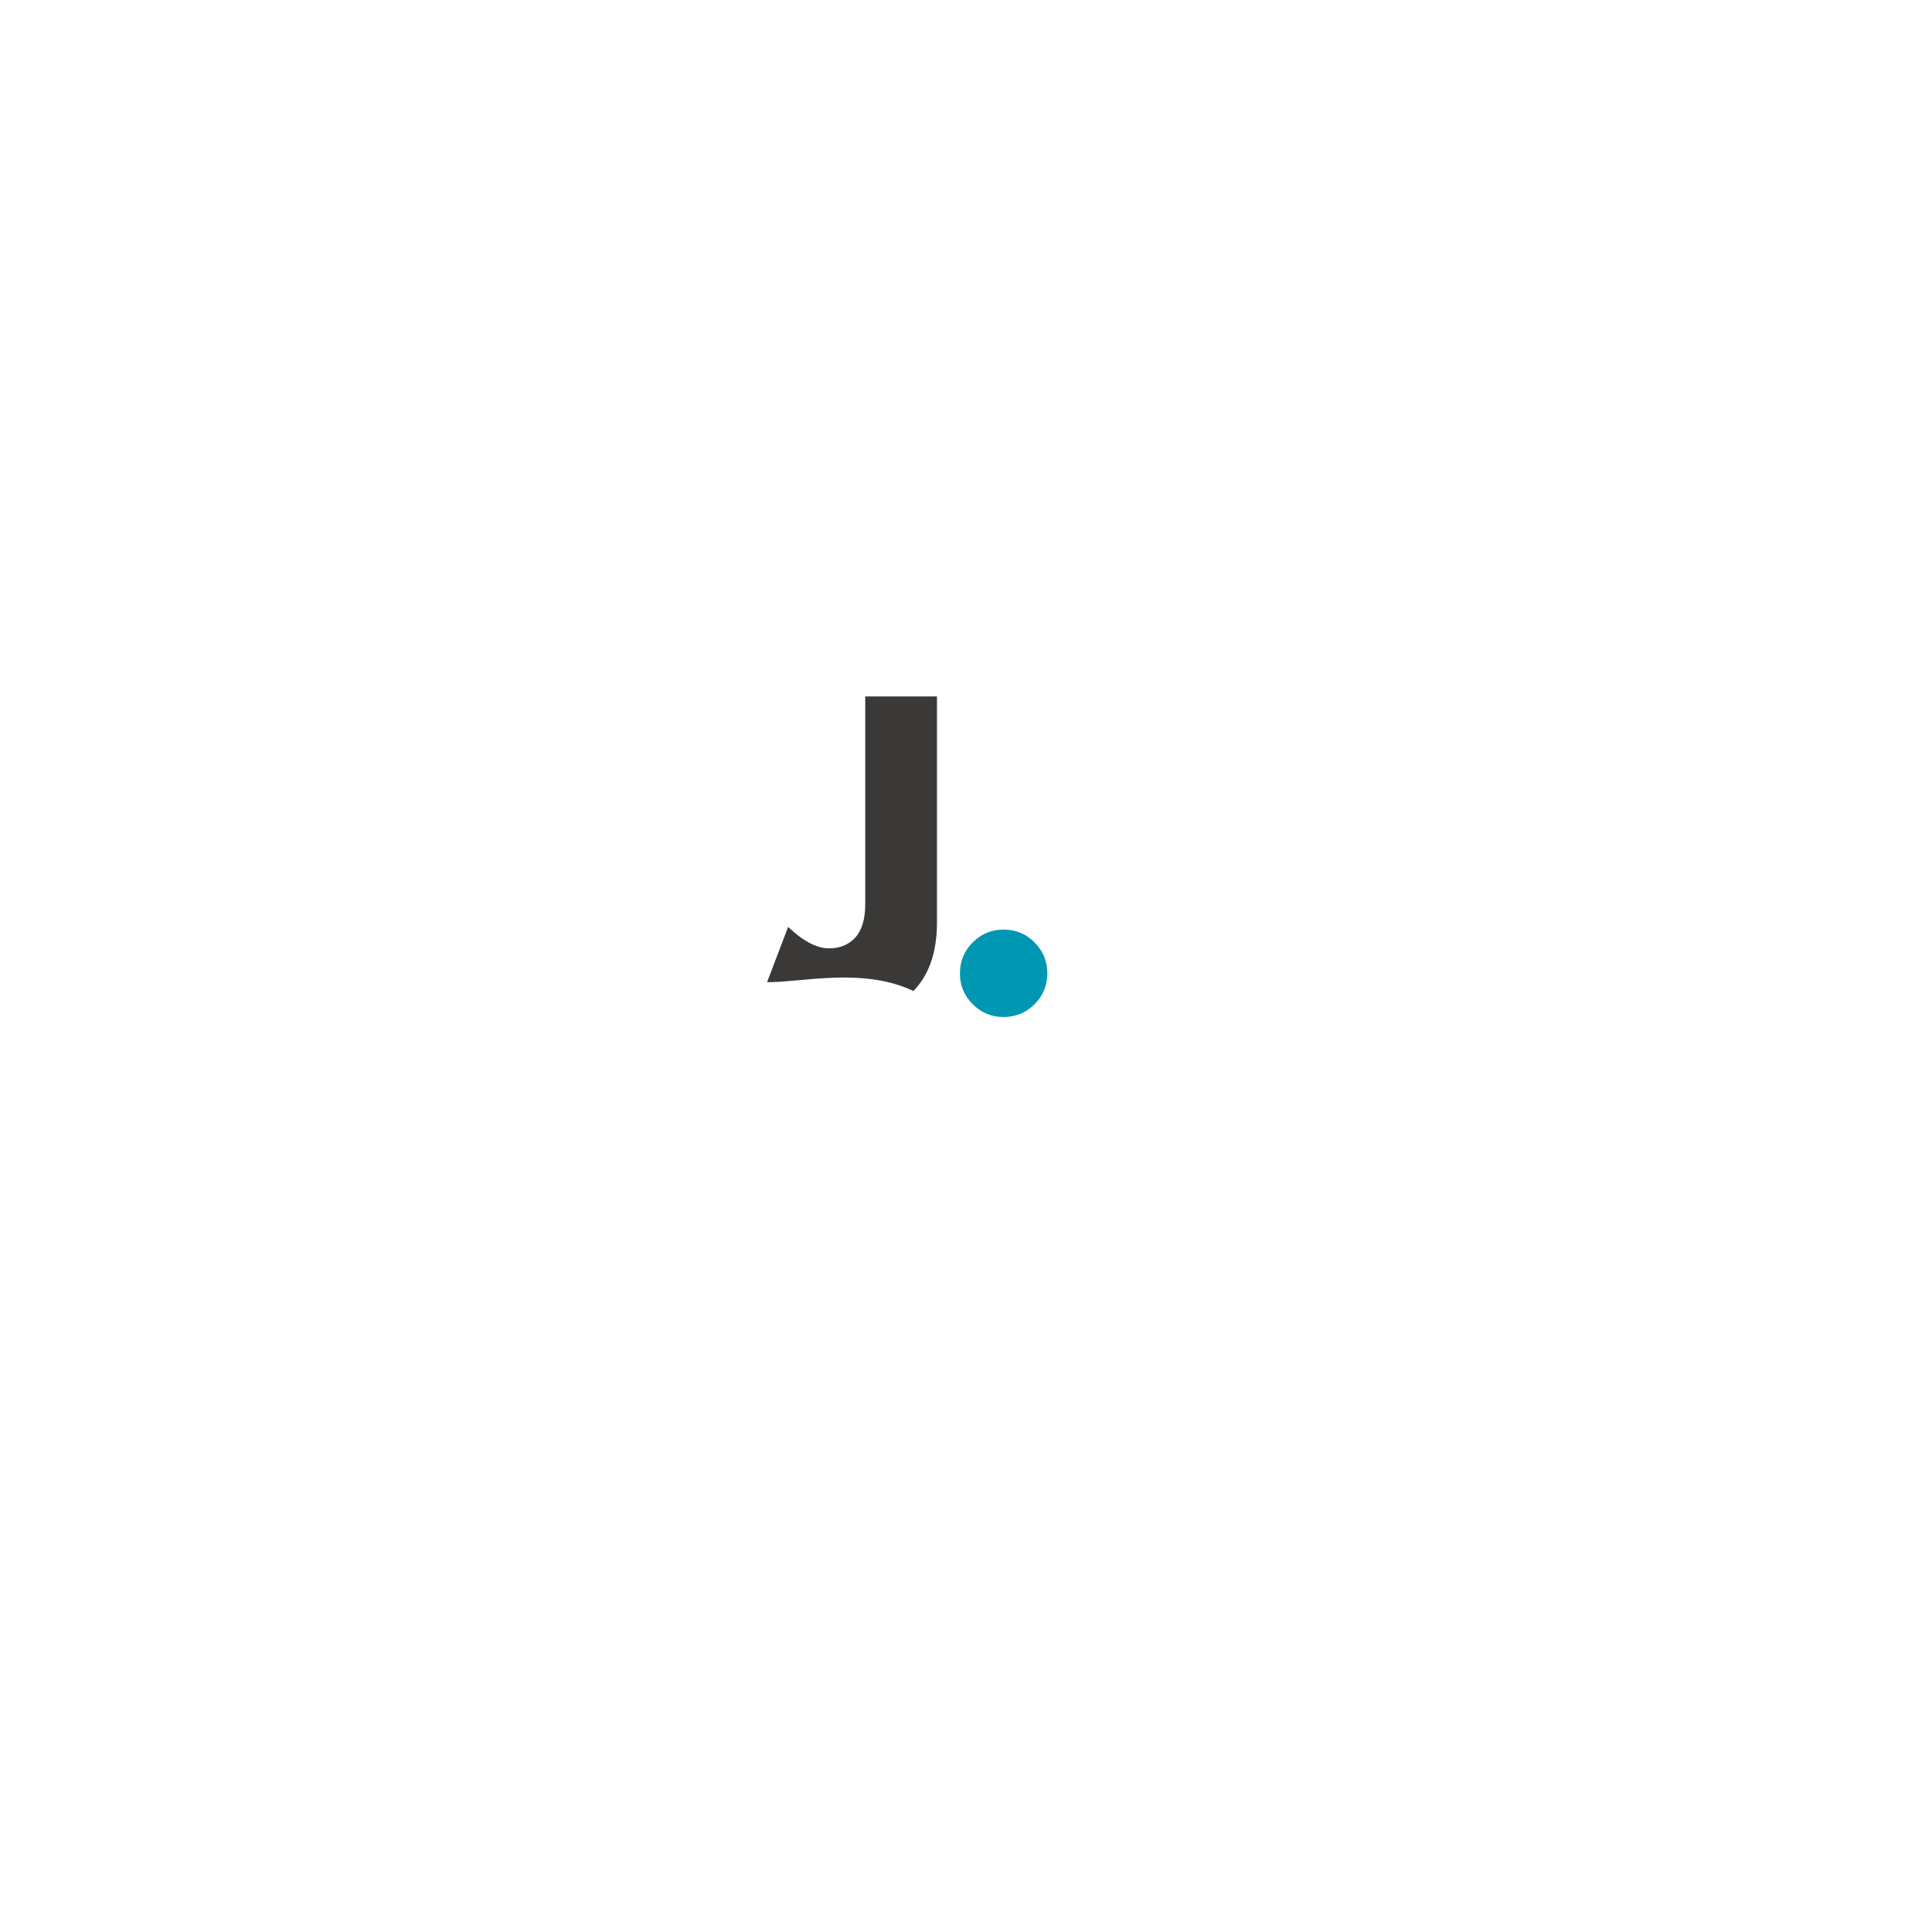
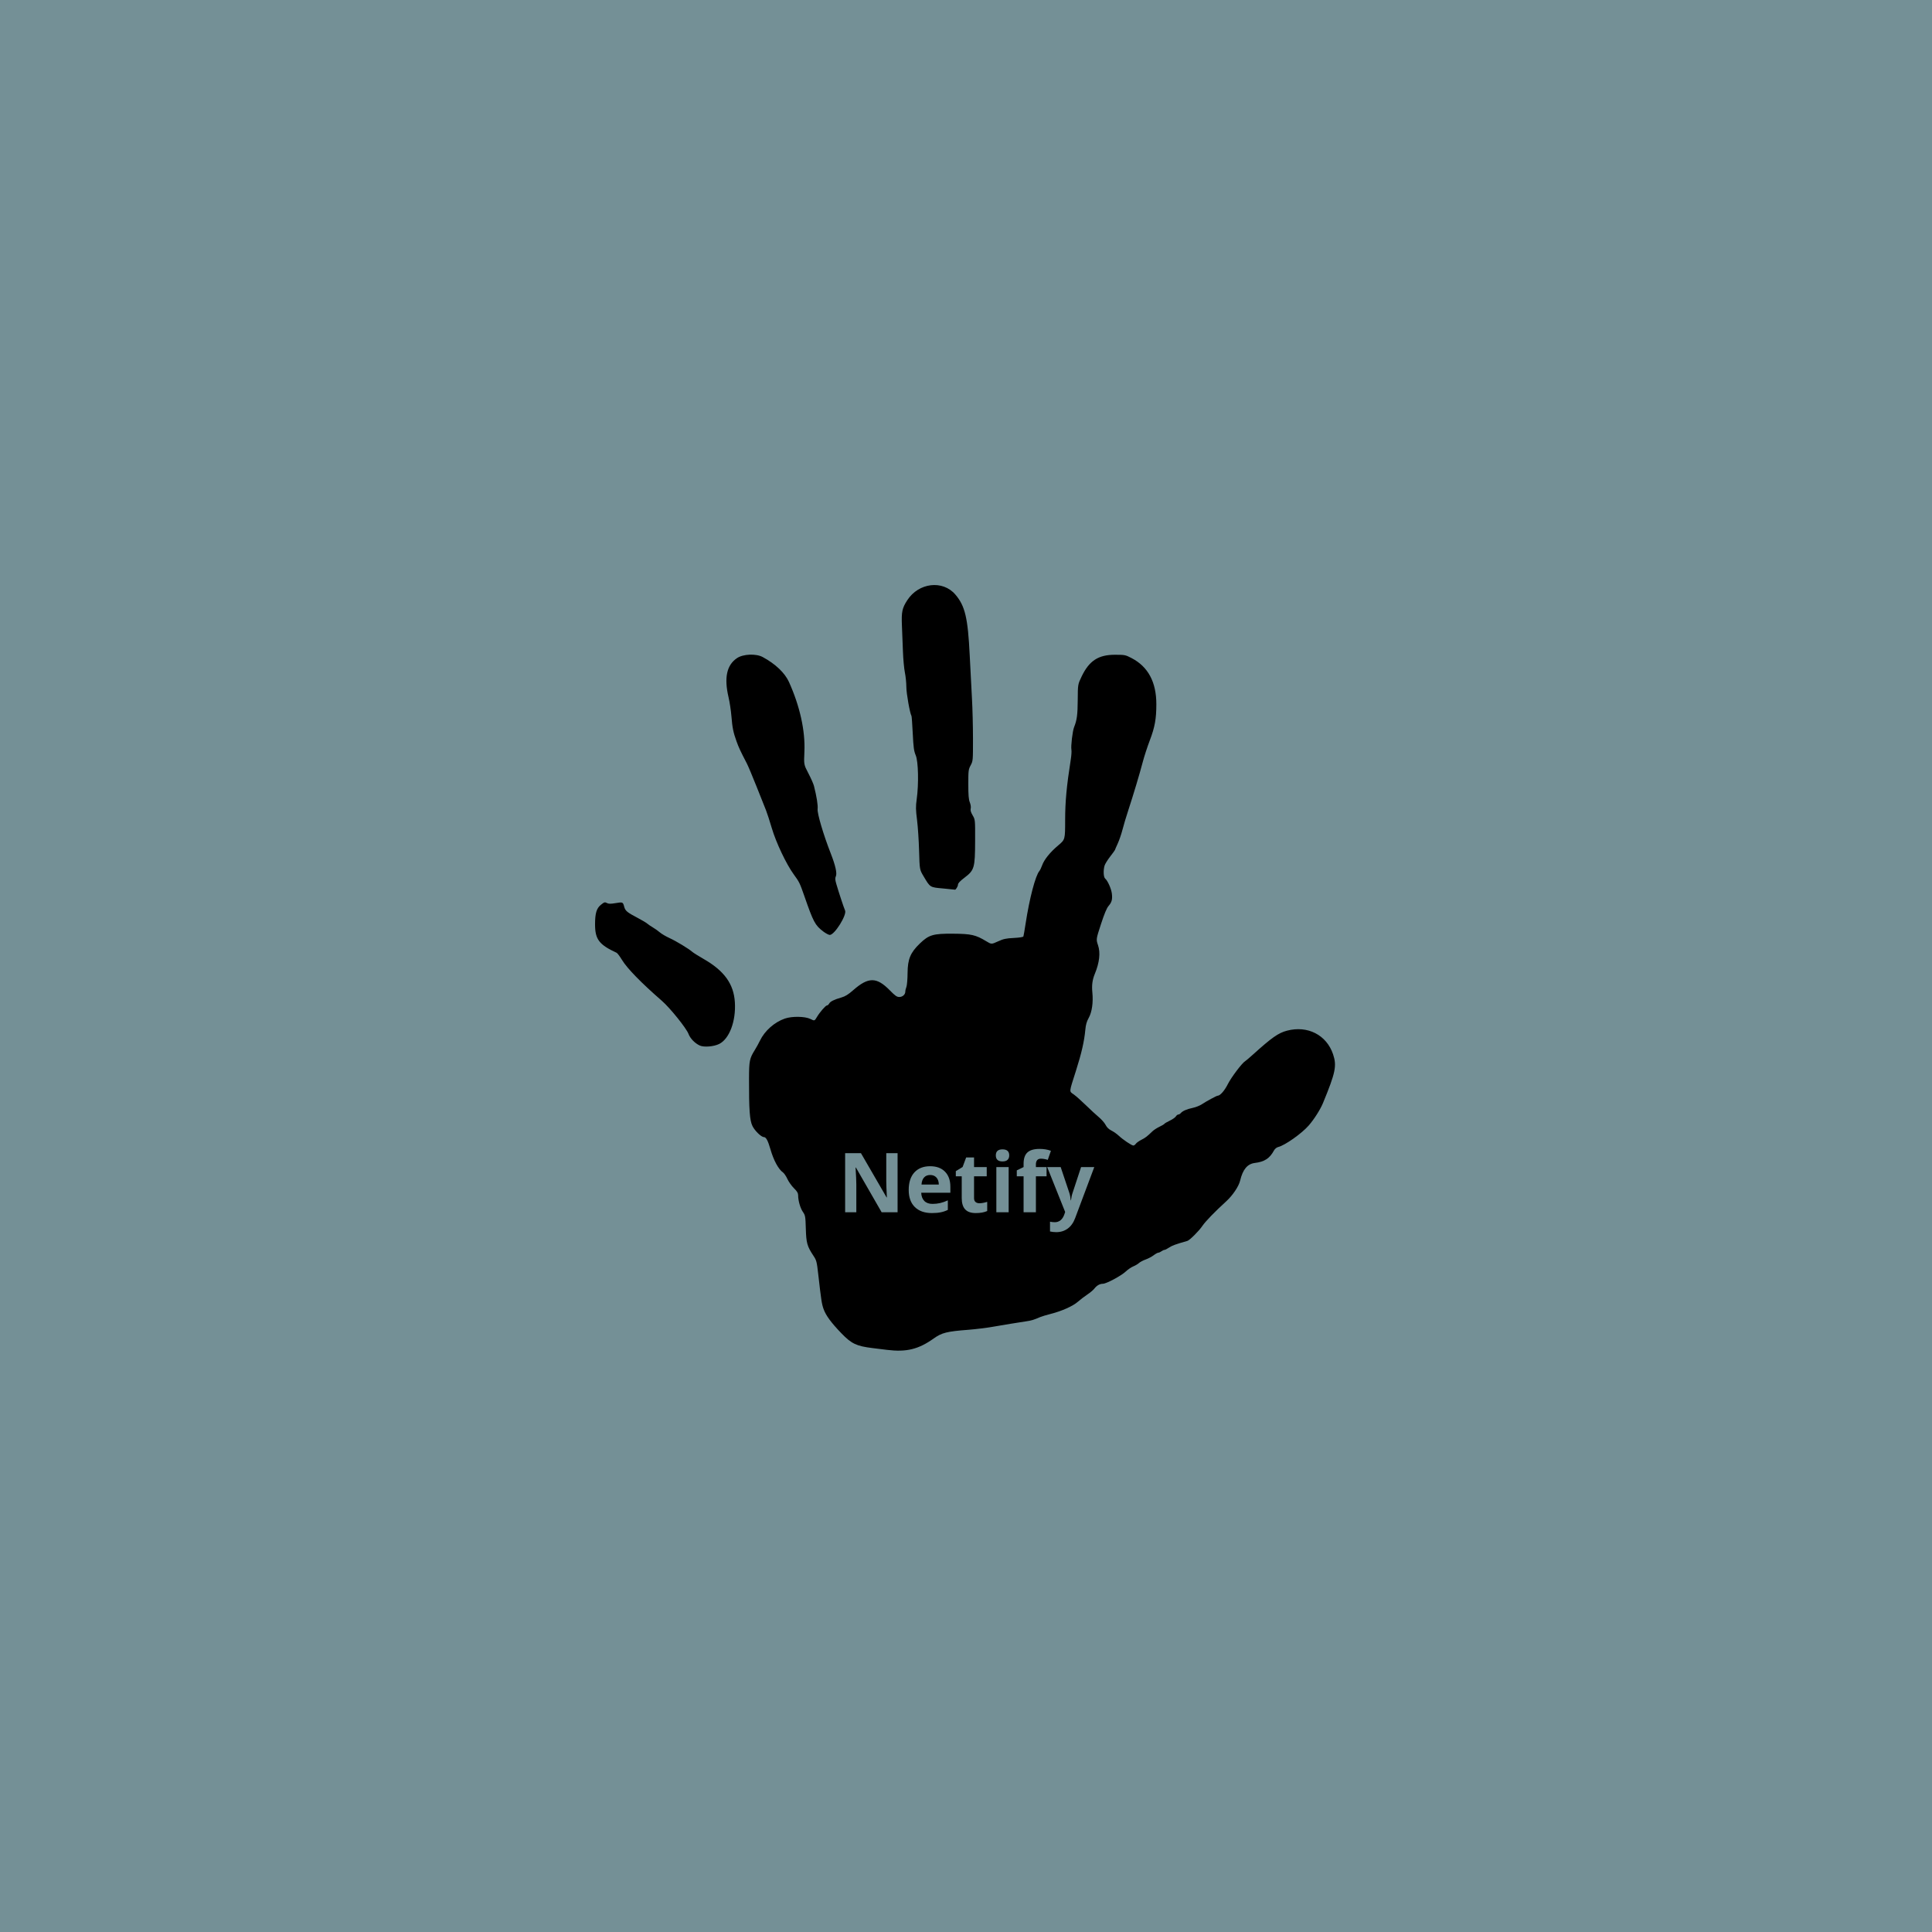
- <svg xmlns="http://www.w3.org/2000/svg" width="500" zoomAndPan="magnify" viewBox="0 0 375 375" height="500" preserveAspectRatio="xMidYMid meet" version="1.0">
+ <svg xmlns="http://www.w3.org/2000/svg" width="1000" zoomAndPan="magnify" viewBox="0 0 750 750" height="1000" preserveAspectRatio="xMidYMid meet" version="1.0">
  <defs>
    <g />
-     <clipPath id="e4fb20f6a1">
-       <path d="M 131 181 L 230 181 L 230 249 L 131 249 Z M 131 181 " clip-rule="nonzero" />
-     </clipPath>
-     <clipPath id="faaf0899f3">
-       <path d="M 136.195 181.043 L 232.609 189.117 L 227.602 248.906 L 131.188 240.832 Z M 136.195 181.043 " clip-rule="nonzero" />
-     </clipPath>
-     <clipPath id="70d03fd198">
-       <path d="M 116.742 179.414 L 232.59 189.117 L 227.27 252.645 L 111.422 242.941 Z M 116.742 179.414 " clip-rule="nonzero" />
-     </clipPath>
-     <clipPath id="48e8ef6149">
-       <path d="M 116.742 179.414 L 232.59 189.117 L 227.27 252.645 L 111.422 242.941 Z M 116.742 179.414 " clip-rule="nonzero" />
-     </clipPath>
  </defs>
-   <rect x="-37.5" width="450" fill="#ffffff" y="-37.5" height="450" fill-opacity="1" />
-   <rect x="-37.5" width="450" fill="#ffffff" y="-37.5" height="450" fill-opacity="1" />
-   <g fill="#3b3937" fill-opacity="1">
-     <g transform="translate(150.8338, 196.291)">
+   <rect x="-75" width="900" fill="#ffffff" y="-75" height="900" fill-opacity="1" />
+   <rect x="-75" width="900" fill="#749096" y="-75" height="900" fill-opacity="1" />
+   <path fill="#000000" d="M 344.324 524.016 L 338.719 523.324 C 332.48 522.559 330.57 521.652 326.648 517.602 C 322.715 513.535 320.605 510.672 319.723 508.203 C 319.004 506.203 318.785 504.758 317.645 494.695 C 317.09 489.793 316.957 489.27 315.82 487.555 C 313.328 483.793 312.988 482.59 312.82 476.996 C 312.676 472.148 312.617 471.816 311.664 470.43 C 310.656 468.961 309.836 466.062 309.836 463.98 C 309.836 463.141 309.43 462.465 308.195 461.25 C 307.297 460.363 306.156 458.754 305.664 457.676 C 305.172 456.598 304.414 455.469 303.98 455.164 C 302.199 453.918 300.324 450.461 299.082 446.137 C 298.117 442.77 297.383 441.41 296.523 441.41 C 295.523 441.41 293.008 438.969 292.105 437.121 C 291.031 434.93 290.738 430.898 290.77 418.602 C 290.785 411.84 290.98 410.891 292.992 407.652 C 293.617 406.648 294.52 405.004 295.004 404 C 296.859 400.152 300.625 396.809 304.688 395.406 C 307.457 394.449 312.527 394.527 314.59 395.559 C 316.188 396.355 316.219 396.348 317.098 394.852 C 318.227 392.945 320.504 390.312 321.031 390.312 C 321.281 390.312 321.66 389.992 321.871 389.598 C 322.312 388.773 323.781 388.039 326.621 387.227 C 328.113 386.801 329.289 386.074 331.18 384.414 C 337.102 379.211 340.289 379.215 345.41 384.434 C 347.488 386.555 348.164 387.031 349.094 387.031 C 350.383 387.031 351.441 386.082 351.441 384.926 C 351.441 384.504 351.633 383.695 351.863 383.129 C 352.098 382.566 352.301 380.129 352.32 377.719 C 352.359 372.328 353.422 369.785 357.094 366.258 C 360.613 362.883 362.234 362.406 369.984 362.461 C 377.02 362.508 378.758 362.902 382.852 365.383 C 384.879 366.609 384.879 366.609 387.414 365.453 C 389.547 364.477 390.512 364.266 393.535 364.117 C 395.703 364.008 397.188 363.773 397.281 363.523 C 397.367 363.301 397.754 361.062 398.137 358.559 C 399.648 348.707 401.949 339.934 403.5 338.105 C 403.762 337.793 404.23 336.82 404.543 335.941 C 405.332 333.703 407.652 330.824 410.805 328.176 C 413.484 325.918 413.484 325.918 413.488 318.426 C 413.492 311.176 414.039 305.27 415.688 294.742 C 415.922 293.262 416.027 291.621 415.926 291.09 C 415.656 289.715 416.355 283.793 416.961 282.281 C 418.066 279.531 418.336 277.496 418.375 271.699 C 418.414 265.676 418.414 265.676 419.906 262.574 C 422.836 256.492 426.383 254.18 432.781 254.18 C 436.664 254.18 436.871 254.223 439.281 255.473 C 445.688 258.805 448.891 264.77 448.891 273.371 C 448.891 279.051 448.305 282.285 446.359 287.391 C 445.406 289.902 444.172 293.68 443.621 295.785 C 442.414 300.391 439.965 308.57 437.977 314.617 C 437.176 317.043 436.172 320.41 435.742 322.098 C 435.312 323.785 434.48 326.203 433.895 327.473 C 433.309 328.742 432.828 329.855 432.828 329.945 C 432.828 330.039 431.992 331.195 430.969 332.512 C 429.945 333.832 428.961 335.426 428.781 336.059 C 428.246 337.914 428.375 340.527 429.027 341.066 C 429.996 341.871 431.398 345.016 431.621 346.879 C 431.891 349.156 431.602 350.242 430.328 351.711 C 429.621 352.531 428.699 354.738 427.387 358.766 C 425.477 364.625 425.477 364.625 426.258 366.949 C 427.242 369.875 426.809 373.711 424.996 378.086 C 424.062 380.344 423.777 382.48 424.047 385.203 C 424.441 389.148 423.906 392.887 422.621 395.18 C 421.844 396.57 421.5 397.785 421.316 399.805 C 420.918 404.176 419.844 408.883 417.703 415.609 C 414.914 424.383 414.992 423.539 416.859 424.879 C 417.73 425.508 419.848 427.387 421.559 429.062 C 423.27 430.734 425.523 432.812 426.566 433.68 C 427.609 434.547 428.789 435.898 429.191 436.688 C 429.68 437.645 430.43 438.371 431.465 438.891 C 432.316 439.316 433.586 440.207 434.289 440.875 C 435.891 442.391 439.312 444.695 439.965 444.695 C 440.234 444.695 440.672 444.383 440.938 444.004 C 441.203 443.621 442.16 442.938 443.059 442.484 C 444.637 441.688 445.266 441.207 447.359 439.184 C 447.898 438.664 449.121 437.871 450.074 437.418 C 451.027 436.969 451.898 436.453 452.012 436.27 C 452.125 436.086 453.07 435.531 454.109 435.039 C 455.152 434.543 456.211 433.805 456.465 433.395 C 456.719 432.984 457.148 432.652 457.426 432.652 C 457.699 432.652 458.125 432.406 458.371 432.109 C 459.055 431.285 460.73 430.555 463.02 430.078 C 464.16 429.844 465.742 429.215 466.535 428.688 C 468.289 427.516 472.293 425.352 472.707 425.352 C 473.656 425.352 475.371 423.391 476.641 420.859 C 477.953 418.234 482.211 412.598 483.379 411.941 C 483.645 411.789 484.988 410.652 486.359 409.414 C 493.73 402.758 496.25 400.988 499.621 400.105 C 507.621 398 514.969 401.766 517.496 409.266 C 519.004 413.746 518.461 416.375 513.574 428.219 C 512.535 430.734 510.141 434.5 508.055 436.902 C 505.332 440.027 498.809 444.637 496.199 445.27 C 495.566 445.426 494.91 445.961 494.555 446.617 C 492.883 449.695 490.887 451 487.152 451.453 C 484.246 451.809 482.453 453.953 481.414 458.32 C 480.875 460.578 478.512 464.082 475.953 466.41 C 471.59 470.383 467.93 474.164 466.762 475.898 C 465.449 477.855 461.836 481.461 460.934 481.719 C 456.402 483.008 454.984 483.527 453.852 484.293 C 453.109 484.797 452.297 485.207 452.043 485.207 C 451.789 485.207 451.266 485.449 450.875 485.742 C 450.484 486.039 449.934 486.285 449.652 486.289 C 449.371 486.297 448.551 486.754 447.828 487.305 C 447.105 487.855 445.707 488.594 444.723 488.941 C 443.734 489.289 442.582 489.898 442.16 490.293 C 441.742 490.688 440.742 491.281 439.941 491.609 C 439.141 491.938 437.832 492.828 437.027 493.59 C 435.289 495.242 429.512 498.34 428.141 498.359 C 426.895 498.375 425.793 499.004 424.809 500.258 C 424.375 500.809 423.152 501.836 422.086 502.543 C 421.02 503.254 419.383 504.504 418.453 505.32 C 416.512 507.031 412.23 508.949 407.895 510.051 C 406.254 510.469 404.418 511.023 403.816 511.281 C 401.121 512.43 400.516 512.613 398.219 512.957 C 394.828 513.465 390.344 514.199 385.203 515.086 C 382.793 515.504 378.605 516.012 375.895 516.223 C 367.547 516.867 365.625 517.348 362.473 519.59 C 356.543 523.812 351.891 524.945 344.324 524.016 Z M 271.664 405.879 C 269.75 405.004 267.941 403.137 267.266 401.336 C 266.449 399.156 260.113 391.285 256.973 388.547 C 248.883 381.5 243.488 375.969 241.465 372.648 C 240.621 371.266 239.688 370.02 239.391 369.879 C 232.555 366.711 231 364.66 231 358.82 C 231 354.527 231.578 352.598 233.281 351.23 C 234.566 350.199 234.805 350.125 235.582 350.543 C 236.262 350.906 236.984 350.918 238.895 350.602 C 241.773 350.125 241.816 350.145 242.312 351.988 C 242.75 353.613 243.434 354.176 247.613 356.367 C 249.215 357.207 250.852 358.184 251.254 358.535 C 251.656 358.887 252.641 359.559 253.445 360.027 C 254.246 360.5 255.461 361.359 256.141 361.945 C 256.816 362.527 258.543 363.539 259.973 364.191 C 262.562 365.375 267.387 368.305 268.773 369.531 C 269.176 369.887 271.145 371.121 273.152 372.273 C 281.156 376.859 284.836 381.961 285.277 389.078 C 285.73 396.422 283.148 403.285 279.188 405.262 C 277.113 406.297 273.277 406.613 271.664 405.879 Z M 319.547 361.57 C 316.402 359.16 315.754 357.941 312.227 347.793 C 310.48 342.781 310.285 342.383 308.109 339.402 C 305.25 335.484 301.273 327.102 299.617 321.496 C 298.789 318.699 297.781 315.586 297.375 314.582 C 296.965 313.578 295.332 309.473 293.742 305.457 C 292.152 301.441 290.426 297.336 289.902 296.332 C 287.418 291.551 286.77 290.168 285.945 287.863 C 284.656 284.281 284.309 282.59 283.941 278.078 C 283.762 275.867 283.258 272.535 282.82 270.676 C 281.039 263.09 282.105 258.164 286.113 255.473 C 288.5 253.871 293.477 253.664 296.074 255.062 C 300.98 257.703 304.68 261.211 306.273 264.738 C 310.508 274.113 312.633 283.699 312.27 291.766 C 312.039 296.809 312.039 296.809 313.824 300.219 C 314.805 302.098 315.773 304.289 315.98 305.094 C 317.035 309.25 317.566 312.609 317.398 314.059 C 317.199 315.75 319.637 324.004 322.477 331.254 C 324.316 335.949 325.004 339.016 324.48 340.164 C 324.148 340.898 324.184 341.52 324.66 343.164 C 325.535 346.203 327.582 352.395 328.055 353.449 C 328.828 355.18 323.977 362.941 322.121 362.938 C 321.684 362.938 320.527 362.32 319.547 361.57 Z M 366.09 344.902 C 360.934 344.434 361.141 344.562 358.504 340.121 C 356.992 337.574 356.992 337.574 356.789 330.277 C 356.676 326.262 356.32 320.867 355.992 318.289 C 355.484 314.273 355.465 313.125 355.863 310.258 C 356.684 304.359 356.496 295.621 355.492 293.23 C 354.781 291.535 354.602 290.219 354.328 284.719 C 354.152 281.145 353.93 278.094 353.84 277.945 C 353.23 276.961 351.848 269.176 351.844 266.703 C 351.84 265.102 351.586 262.574 351.277 261.086 C 350.973 259.594 350.629 255.914 350.52 252.902 C 350.41 249.891 350.23 245.375 350.125 242.867 C 349.902 237.547 350.207 236.09 352.195 233.016 C 356.617 226.176 365.957 225.066 370.863 230.797 C 374.637 235.211 375.727 239.805 376.441 254.359 C 376.727 260.184 377.129 267.902 377.332 271.516 C 377.535 275.129 377.707 281.977 377.711 286.734 C 377.719 295.266 377.707 295.406 376.805 297.098 C 375.945 298.715 375.895 299.141 375.895 304.41 C 375.895 308.699 376.031 310.348 376.48 311.473 C 376.824 312.336 376.969 313.328 376.828 313.883 C 376.66 314.562 376.871 315.309 377.582 316.516 C 378.566 318.203 378.566 318.203 378.539 326.43 C 378.508 336.93 378.258 337.797 374.422 340.711 C 372.609 342.09 371.879 342.879 371.879 343.461 C 371.879 344.109 370.938 345.59 370.664 345.367 C 370.629 345.34 368.57 345.129 366.09 344.902 Z M 366.09 344.902 " fill-opacity="1" fill-rule="nonzero" />
+   <g fill="#749096" fill-opacity="1">
+     <g transform="translate(325.1896, 470.6003)">
      <g>
-         <path d="M 31.031 -61.109 L 31.031 -17.266 C 31.031 -11.285 29.391 -6.727 26.109 -3.594 C 22.828 -0.457 18.125 1.109 12 1.109 C 10.375 1.109 8.77 0.91 7.188 0.516 C 5.602 0.117 4.27 -0.359 3.188 -0.922 C 2.102 -1.492 1.129 -2.078 0.266 -2.672 C -0.598 -3.266 -1.227 -3.754 -1.625 -4.141 L -2.297 -4.734 L 2.141 -16.375 C 5.055 -13.602 7.703 -12.219 10.078 -12.219 C 12.203 -12.219 13.906 -12.922 15.188 -14.328 C 16.469 -15.742 17.109 -17.906 17.109 -20.812 L 17.109 -61.109 Z M 31.031 -61.109 " />
+         <path d="M 23.25 0 L 17.062 0 L 7.078 -17.359 L 6.938 -17.359 C 7.133 -14.297 7.234 -12.109 7.234 -10.797 L 7.234 0 L 2.891 0 L 2.891 -22.938 L 9.031 -22.938 L 18.984 -5.766 L 19.094 -5.766 C 18.938 -8.742 18.859 -10.848 18.859 -12.078 L 18.859 -22.938 L 23.25 -22.938 Z M 23.25 0 " />
      </g>
    </g>
  </g>
-   <g fill="#0097b2" fill-opacity="1">
-     <g transform="translate(181.8812, 196.291)">
+   <g fill="#749096" fill-opacity="1">
+     <g transform="translate(351.3213, 470.6003)">
      <g>
-         <path d="M 12.891 -15.859 C 15.266 -15.859 17.273 -15.031 18.922 -13.375 C 20.578 -11.719 21.406 -9.703 21.406 -7.328 C 21.406 -5.016 20.578 -3.031 18.922 -1.375 C 17.273 0.281 15.266 1.109 12.891 1.109 C 10.566 1.109 8.578 0.281 6.922 -1.375 C 5.266 -3.031 4.438 -5.016 4.438 -7.328 C 4.438 -9.703 5.266 -11.719 6.922 -13.375 C 8.578 -15.031 10.566 -15.859 12.891 -15.859 Z M 12.891 -15.859 " />
+         <path d="M 9.781 -14.469 C 8.758 -14.469 7.961 -14.145 7.391 -13.5 C 6.816 -12.863 6.488 -11.953 6.406 -10.766 L 13.125 -10.766 C 13.102 -11.953 12.789 -12.863 12.188 -13.5 C 11.594 -14.145 10.789 -14.469 9.781 -14.469 Z M 10.453 0.312 C 7.629 0.312 5.422 -0.461 3.828 -2.016 C 2.234 -3.578 1.438 -5.785 1.438 -8.641 C 1.438 -11.586 2.172 -13.863 3.641 -15.469 C 5.117 -17.07 7.156 -17.875 9.75 -17.875 C 12.227 -17.875 14.156 -17.164 15.531 -15.75 C 16.914 -14.344 17.609 -12.395 17.609 -9.906 L 17.609 -7.578 L 6.297 -7.578 C 6.348 -6.223 6.75 -5.16 7.5 -4.391 C 8.25 -3.629 9.305 -3.25 10.672 -3.25 C 11.723 -3.25 12.719 -3.359 13.656 -3.578 C 14.602 -3.797 15.594 -4.145 16.625 -4.625 L 16.625 -0.922 C 15.781 -0.504 14.883 -0.195 13.938 0 C 12.988 0.207 11.828 0.312 10.453 0.312 Z M 10.453 0.312 " />
      </g>
    </g>
  </g>
-   <g clip-path="url(#e4fb20f6a1)">
-     <g clip-path="url(#faaf0899f3)">
-       <g clip-path="url(#70d03fd198)">
-         <g clip-path="url(#48e8ef6149)">
-           <path fill="#ffffff" d="M 132.426 180.727 C 137.719 181.203 137.895 187.457 145.773 190.219 C 151.246 192.137 166.711 186.469 178.438 192.941 C 185.336 196.75 185.312 203.133 190.633 207.609 C 198.738 214.43 213.16 209.094 222.539 215.066 C 231.211 220.586 231.324 233.062 223.941 240.539 C 212.324 252.305 184.594 249.215 175.504 248.203 C 169.328 247.516 134.922 243.688 120.355 223.492 C 109.562 208.527 116.078 193.484 122.406 186.348 C 123.941 184.613 127.855 180.316 132.426 180.727 Z M 132.426 180.727 " fill-opacity="1" fill-rule="nonzero" />
-         </g>
+   <g fill="#749096" fill-opacity="1">
+     <g transform="translate(370.3118, 470.6003)">
+       <g>
+         <path d="M 9.906 -3.5 C 10.738 -3.5 11.742 -3.68 12.922 -4.047 L 12.922 -0.484 C 11.723 0.047 10.254 0.312 8.516 0.312 C 6.609 0.312 5.219 -0.172 4.344 -1.141 C 3.469 -2.109 3.031 -3.562 3.031 -5.5 L 3.031 -13.953 L 0.734 -13.953 L 0.734 -15.969 L 3.375 -17.578 L 4.75 -21.281 L 7.812 -21.281 L 7.812 -17.547 L 12.734 -17.547 L 12.734 -13.953 L 7.812 -13.953 L 7.812 -5.5 C 7.812 -4.812 8.004 -4.305 8.391 -3.984 C 8.773 -3.66 9.281 -3.5 9.906 -3.5 Z M 9.906 -3.5 " />
+       </g>
+     </g>
+   </g>
+   <g fill="#749096" fill-opacity="1">
+     <g transform="translate(384.2644, 470.6003)">
+       <g>
+         <path d="M 2.312 -22.078 C 2.312 -23.641 3.176 -24.422 4.906 -24.422 C 6.645 -24.422 7.516 -23.641 7.516 -22.078 C 7.516 -21.336 7.297 -20.758 6.859 -20.344 C 6.43 -19.938 5.781 -19.734 4.906 -19.734 C 3.176 -19.734 2.312 -20.516 2.312 -22.078 Z M 7.297 0 L 2.516 0 L 2.516 -17.547 L 7.297 -17.547 Z M 7.297 0 " />
+       </g>
+     </g>
+   </g>
+   <g fill="#749096" fill-opacity="1">
+     <g transform="translate(394.0736, 470.6003)">
+       <g>
+         <path d="M 12.203 -13.953 L 8.062 -13.953 L 8.062 0 L 3.281 0 L 3.281 -13.953 L 0.641 -13.953 L 0.641 -16.266 L 3.281 -17.547 L 3.281 -18.828 C 3.281 -20.828 3.77 -22.285 4.75 -23.203 C 5.738 -24.129 7.316 -24.594 9.484 -24.594 C 11.129 -24.594 12.598 -24.348 13.891 -23.859 L 12.672 -20.344 C 11.703 -20.645 10.812 -20.797 10 -20.797 C 9.32 -20.797 8.828 -20.594 8.516 -20.188 C 8.211 -19.781 8.062 -19.266 8.062 -18.641 L 8.062 -17.547 L 12.203 -17.547 Z M 12.203 -13.953 " />
+       </g>
+     </g>
+   </g>
+   <g fill="#749096" fill-opacity="1">
+     <g transform="translate(406.5195, 470.6003)">
+       <g>
+         <path d="M 0 -17.547 L 5.234 -17.547 L 8.547 -7.672 C 8.836 -6.816 9.035 -5.801 9.141 -4.625 L 9.234 -4.625 C 9.348 -5.707 9.57 -6.723 9.906 -7.672 L 13.156 -17.547 L 18.281 -17.547 L 10.859 2.25 C 10.18 4.07 9.211 5.438 7.953 6.344 C 6.691 7.258 5.219 7.719 3.531 7.719 C 2.707 7.719 1.895 7.629 1.094 7.453 L 1.094 3.656 C 1.676 3.789 2.305 3.859 2.984 3.859 C 3.828 3.859 4.566 3.598 5.203 3.078 C 5.836 2.566 6.332 1.785 6.688 0.734 L 6.969 -0.125 Z M 0 -17.547 " />
      </g>
    </g>
  </g>
</svg>
